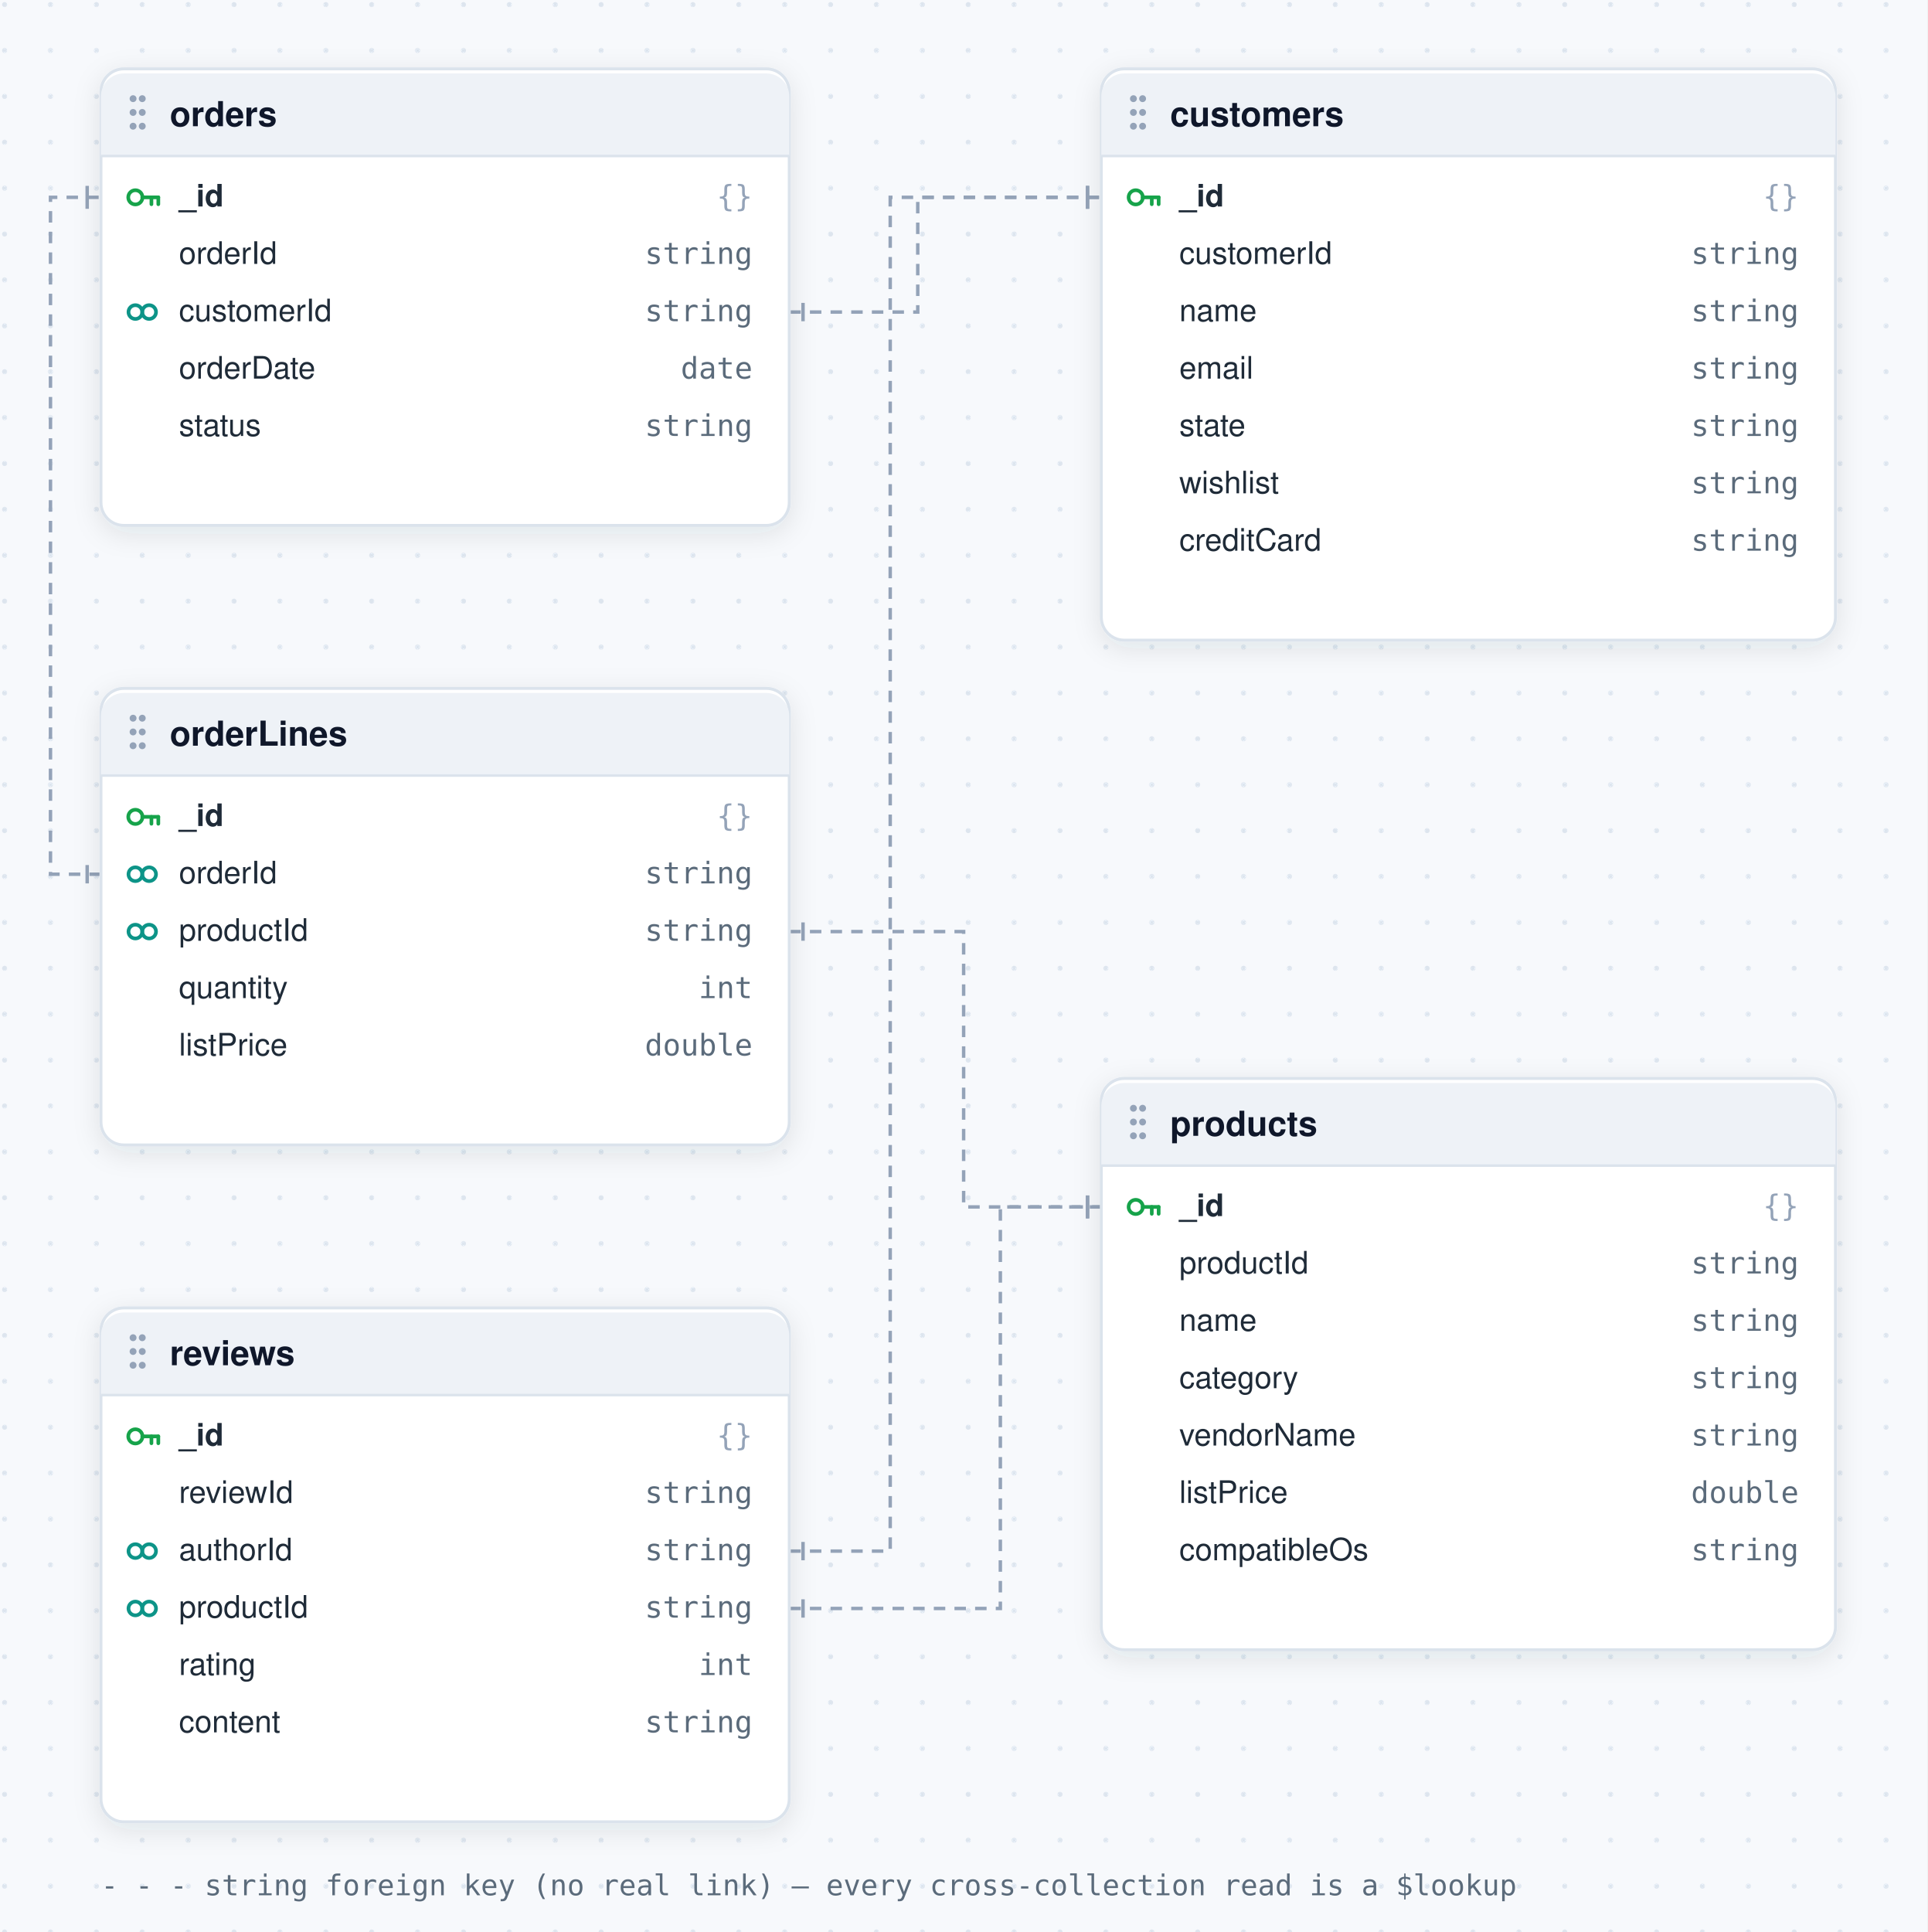
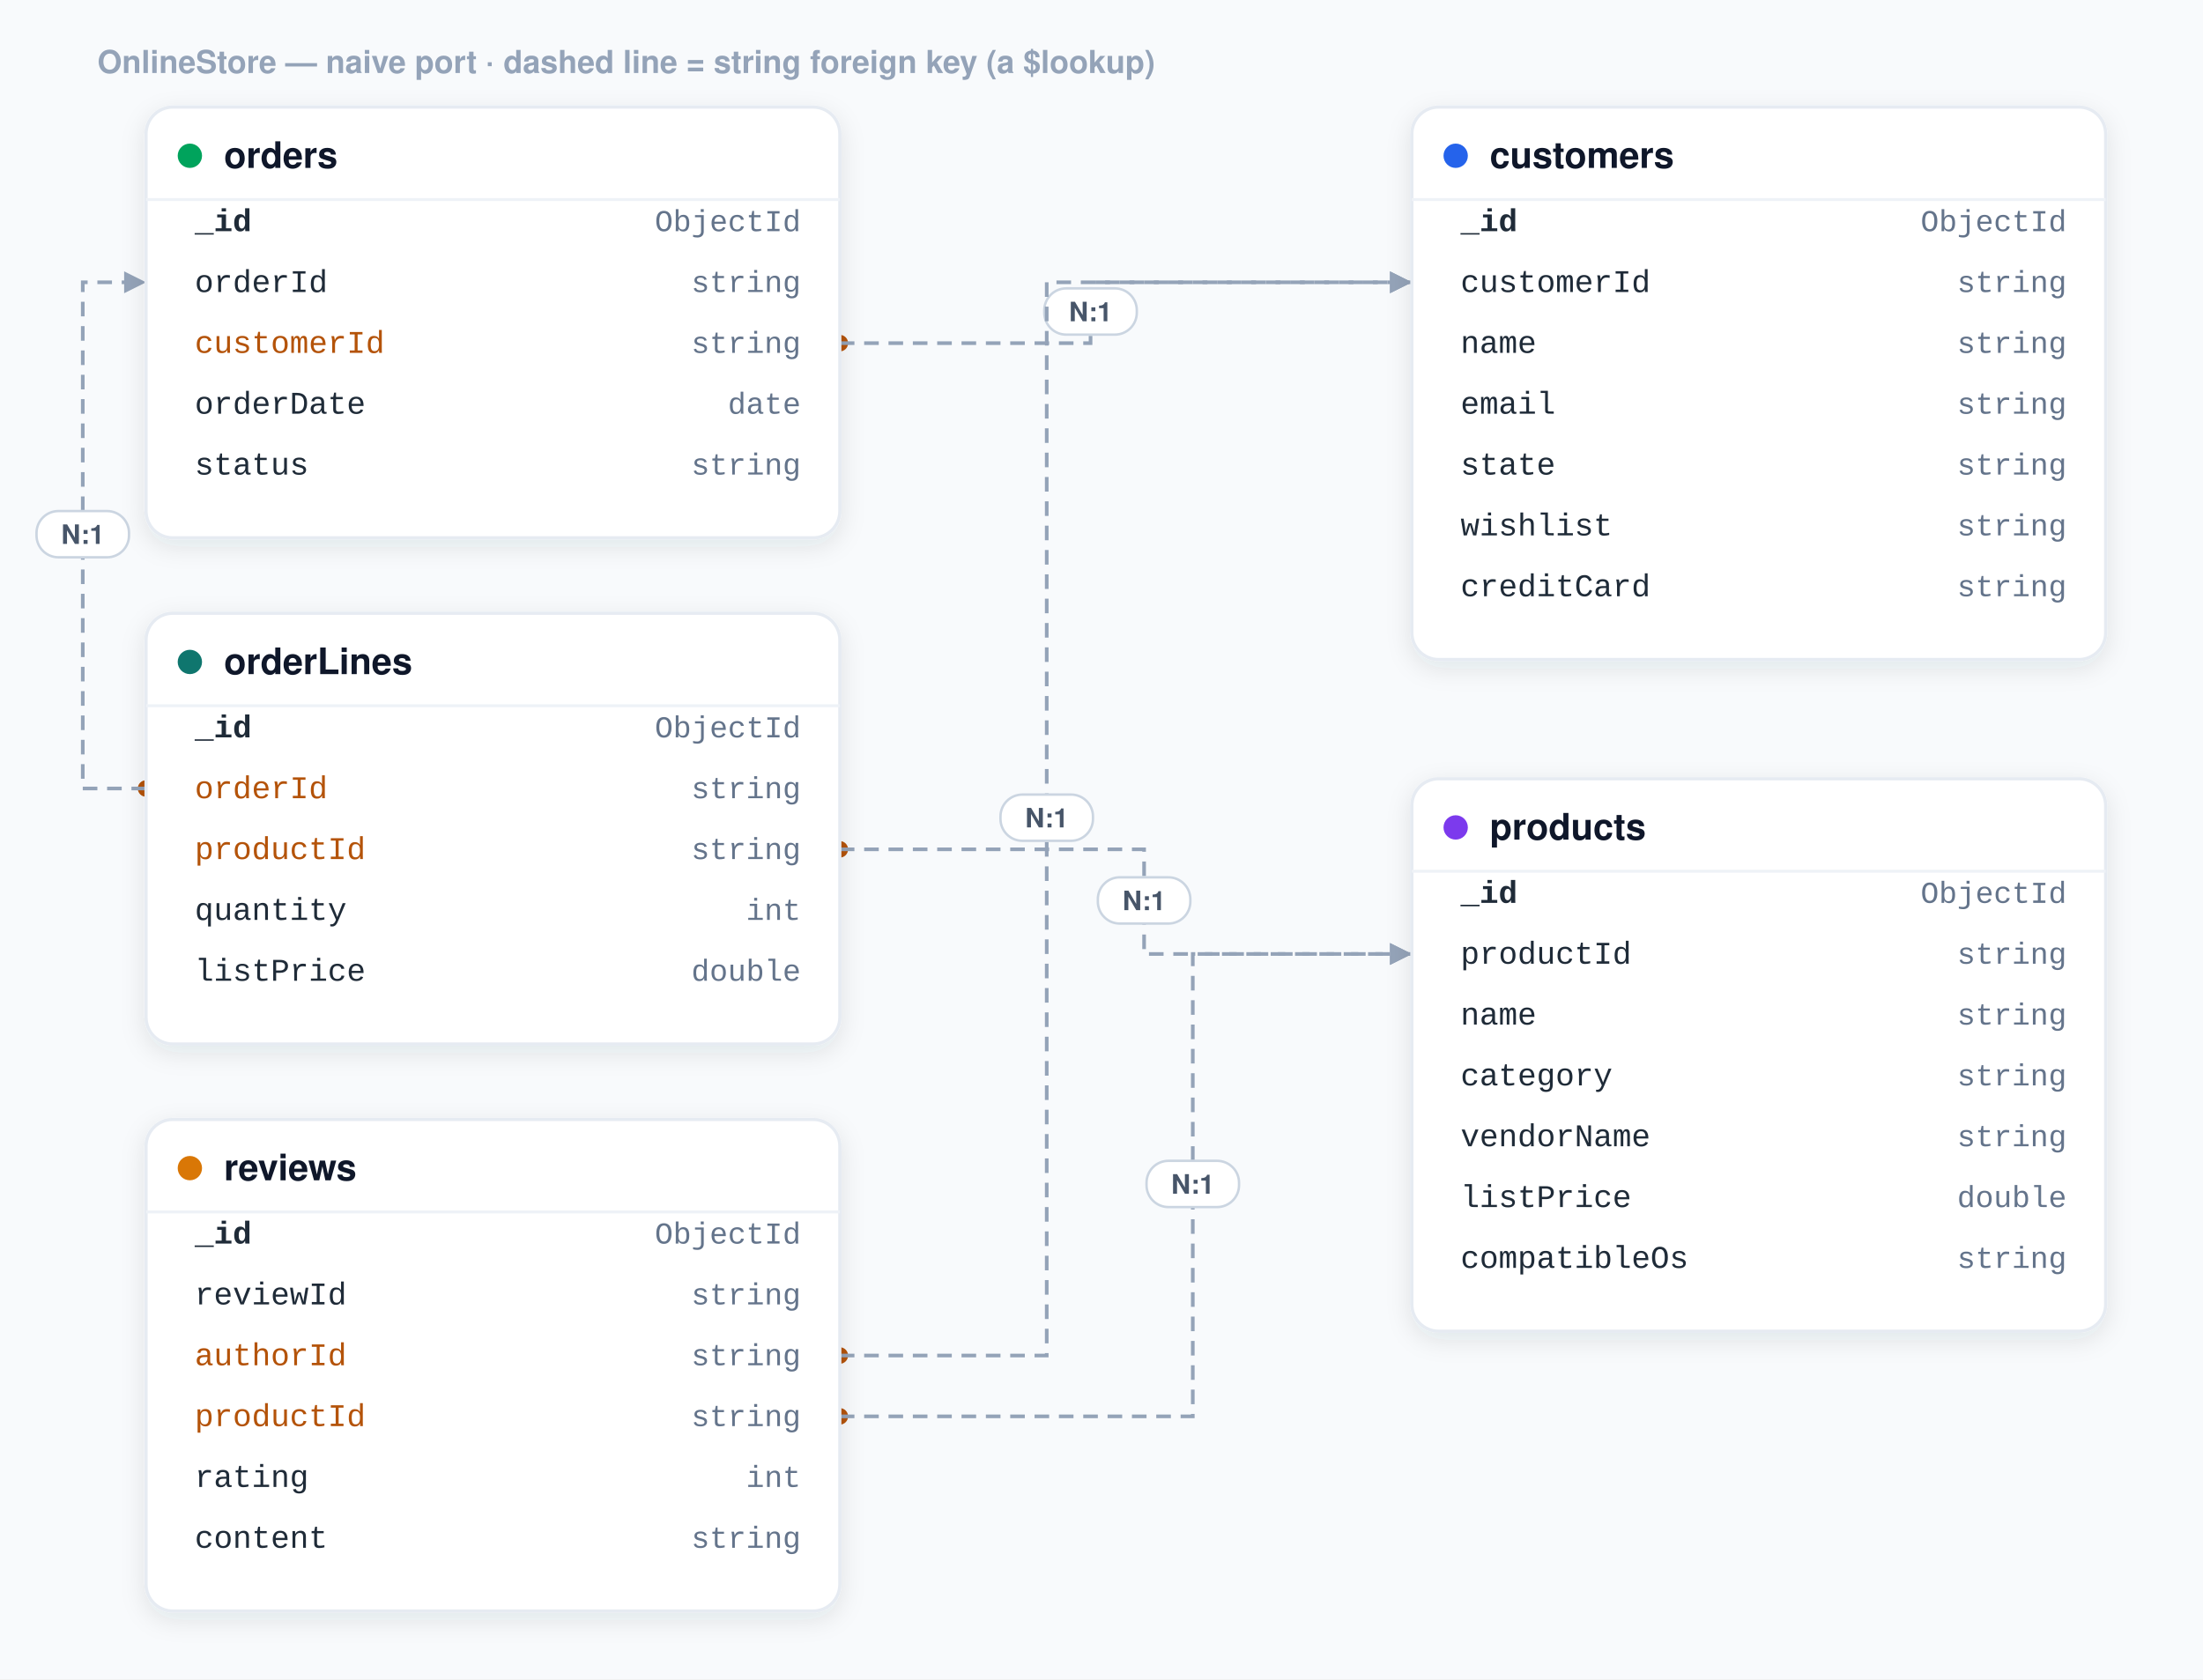
- <svg xmlns="http://www.w3.org/2000/svg" viewBox="0 0 840 842" font-family="'Segoe UI', Helvetica, Arial, sans-serif">
+ <svg xmlns="http://www.w3.org/2000/svg" viewBox="0 0 905 690" font-family="'Segoe UI', Helvetica, Arial, sans-serif">
  <defs>
-     <pattern id="dots" width="20" height="20" patternUnits="userSpaceOnUse">
-       <circle cx="2" cy="2" r="1.1" fill="#dde5ee" />
-     </pattern>
-     <filter id="sh" x="-8%" y="-8%" width="116%" height="124%">
-       <feDropShadow dx="0" dy="3" stdDeviation="6" flood-color="#1e293b" flood-opacity="0.10" />
+     <filter id="sh" x="-8%" y="-8%" width="116%" height="122%">
+       <feDropShadow dx="0" dy="3" stdDeviation="5" flood-color="#1e293b" flood-opacity="0.10" />
    </filter>
  </defs>
-   <rect width="840" height="842" fill="#f7f9fc" />
-   <rect width="840" height="842" fill="url(#dots)" />
-   <path d="M344,136 H400 V86 H480" fill="none" stroke="#94a3b8" stroke-width="1.5" stroke-dasharray="5,4" />
-   <line x1="474" y1="81" x2="474" y2="91" stroke="#94a3b8" stroke-width="1.5" />
-   <line x1="350" y1="132" x2="350" y2="140" stroke="#94a3b8" stroke-width="1.5" />
-   <path d="M44,381 H22 V86 H44" fill="none" stroke="#94a3b8" stroke-width="1.5" stroke-dasharray="5,4" />
-   <line x1="38" y1="81" x2="38" y2="91" stroke="#94a3b8" stroke-width="1.5" />
-   <line x1="38" y1="377" x2="38" y2="385" stroke="#94a3b8" stroke-width="1.5" />
-   <path d="M344,406 H420 V526 H480" fill="none" stroke="#94a3b8" stroke-width="1.5" stroke-dasharray="5,4" />
-   <line x1="474" y1="521" x2="474" y2="531" stroke="#94a3b8" stroke-width="1.5" />
-   <line x1="350" y1="402" x2="350" y2="410" stroke="#94a3b8" stroke-width="1.5" />
-   <path d="M344,676 H388 V86 H480" fill="none" stroke="#94a3b8" stroke-width="1.5" stroke-dasharray="5,4" />
-   <line x1="474" y1="81" x2="474" y2="91" stroke="#94a3b8" stroke-width="1.5" />
-   <line x1="350" y1="672" x2="350" y2="680" stroke="#94a3b8" stroke-width="1.5" />
-   <path d="M344,701 H436 V526 H480" fill="none" stroke="#94a3b8" stroke-width="1.5" stroke-dasharray="5,4" />
-   <line x1="474" y1="521" x2="474" y2="531" stroke="#94a3b8" stroke-width="1.5" />
-   <line x1="350" y1="697" x2="350" y2="705" stroke="#94a3b8" stroke-width="1.5" />
-   <g filter="url(#sh)">
-     <rect x="44" y="30" width="300" height="199" rx="10" fill="#ffffff" stroke="#dbe3ec" stroke-width="1.3" />
-   </g>
-   <path d="M44,42 a10,10 0 0 1 10,-10 h280 a10,10 0 0 1 10,10 v26 h-300 z" fill="#eef2f7" />
-   <line x1="44" y1="68" x2="344" y2="68" stroke="#dbe3ec" stroke-width="1.1" />
-   <circle cx="58" cy="43" r="1.5" fill="#94a3b8" />
-   <circle cx="58" cy="49" r="1.5" fill="#94a3b8" />
-   <circle cx="58" cy="55" r="1.5" fill="#94a3b8" />
-   <circle cx="62" cy="43" r="1.5" fill="#94a3b8" />
-   <circle cx="62" cy="49" r="1.5" fill="#94a3b8" />
-   <circle cx="62" cy="55" r="1.5" fill="#94a3b8" />
-   <text x="74" y="55" font-size="15" font-weight="700" fill="#0f172a">orders</text>
-   <g stroke="#16a34a" stroke-width="1.6" fill="none" stroke-linecap="round">
-     <circle cx="59" cy="86" r="3.1" />
-     <line x1="62" y1="86" x2="69" y2="86" />
-     <line x1="66" y1="86" x2="66" y2="89" />
-     <line x1="69" y1="86" x2="69" y2="89" />
-   </g>
-   <text x="78" y="90" font-size="13.5" font-weight="600" fill="#1f2b38">_id</text>
-   <text x="328" y="90" font-size="13" text-anchor="end" font-family="Consolas,monospace" fill="#94a3b8">{}</text>
-   <text x="78" y="115" font-size="13.5" font-weight="500" fill="#1f2b38">orderId</text>
-   <text x="328" y="115" font-size="13" text-anchor="end" font-family="Consolas,monospace" fill="#5b6b7b">string</text>
-   <g stroke="#0d9488" stroke-width="1.6" fill="none">
-     <circle cx="59" cy="136" r="3" />
-     <circle cx="65" cy="136" r="3" />
-   </g>
-   <text x="78" y="140" font-size="13.5" font-weight="500" fill="#1f2b38">customerId</text>
-   <text x="328" y="140" font-size="13" text-anchor="end" font-family="Consolas,monospace" fill="#5b6b7b">string</text>
-   <text x="78" y="165" font-size="13.5" font-weight="500" fill="#1f2b38">orderDate</text>
-   <text x="328" y="165" font-size="13" text-anchor="end" font-family="Consolas,monospace" fill="#5b6b7b">date</text>
-   <text x="78" y="190" font-size="13.5" font-weight="500" fill="#1f2b38">status</text>
-   <text x="328" y="190" font-size="13" text-anchor="end" font-family="Consolas,monospace" fill="#5b6b7b">string</text>
-   <g filter="url(#sh)">
-     <rect x="44" y="300" width="300" height="199" rx="10" fill="#ffffff" stroke="#dbe3ec" stroke-width="1.3" />
-   </g>
-   <path d="M44,312 a10,10 0 0 1 10,-10 h280 a10,10 0 0 1 10,10 v26 h-300 z" fill="#eef2f7" />
-   <line x1="44" y1="338" x2="344" y2="338" stroke="#dbe3ec" stroke-width="1.1" />
-   <circle cx="58" cy="313" r="1.5" fill="#94a3b8" />
-   <circle cx="58" cy="319" r="1.5" fill="#94a3b8" />
-   <circle cx="58" cy="325" r="1.5" fill="#94a3b8" />
-   <circle cx="62" cy="313" r="1.5" fill="#94a3b8" />
-   <circle cx="62" cy="319" r="1.5" fill="#94a3b8" />
-   <circle cx="62" cy="325" r="1.5" fill="#94a3b8" />
-   <text x="74" y="325" font-size="15" font-weight="700" fill="#0f172a">orderLines</text>
-   <g stroke="#16a34a" stroke-width="1.6" fill="none" stroke-linecap="round">
-     <circle cx="59" cy="356" r="3.1" />
-     <line x1="62" y1="356" x2="69" y2="356" />
-     <line x1="66" y1="356" x2="66" y2="359" />
-     <line x1="69" y1="356" x2="69" y2="359" />
-   </g>
-   <text x="78" y="360" font-size="13.5" font-weight="600" fill="#1f2b38">_id</text>
-   <text x="328" y="360" font-size="13" text-anchor="end" font-family="Consolas,monospace" fill="#94a3b8">{}</text>
-   <g stroke="#0d9488" stroke-width="1.6" fill="none">
-     <circle cx="59" cy="381" r="3" />
-     <circle cx="65" cy="381" r="3" />
-   </g>
-   <text x="78" y="385" font-size="13.5" font-weight="500" fill="#1f2b38">orderId</text>
-   <text x="328" y="385" font-size="13" text-anchor="end" font-family="Consolas,monospace" fill="#5b6b7b">string</text>
-   <g stroke="#0d9488" stroke-width="1.6" fill="none">
-     <circle cx="59" cy="406" r="3" />
-     <circle cx="65" cy="406" r="3" />
-   </g>
-   <text x="78" y="410" font-size="13.5" font-weight="500" fill="#1f2b38">productId</text>
-   <text x="328" y="410" font-size="13" text-anchor="end" font-family="Consolas,monospace" fill="#5b6b7b">string</text>
-   <text x="78" y="435" font-size="13.5" font-weight="500" fill="#1f2b38">quantity</text>
-   <text x="328" y="435" font-size="13" text-anchor="end" font-family="Consolas,monospace" fill="#5b6b7b">int</text>
-   <text x="78" y="460" font-size="13.5" font-weight="500" fill="#1f2b38">listPrice</text>
-   <text x="328" y="460" font-size="13" text-anchor="end" font-family="Consolas,monospace" fill="#5b6b7b">double</text>
-   <g filter="url(#sh)">
-     <rect x="44" y="570" width="300" height="224" rx="10" fill="#ffffff" stroke="#dbe3ec" stroke-width="1.3" />
-   </g>
-   <path d="M44,582 a10,10 0 0 1 10,-10 h280 a10,10 0 0 1 10,10 v26 h-300 z" fill="#eef2f7" />
-   <line x1="44" y1="608" x2="344" y2="608" stroke="#dbe3ec" stroke-width="1.1" />
-   <circle cx="58" cy="583" r="1.5" fill="#94a3b8" />
-   <circle cx="58" cy="589" r="1.5" fill="#94a3b8" />
-   <circle cx="58" cy="595" r="1.5" fill="#94a3b8" />
-   <circle cx="62" cy="583" r="1.5" fill="#94a3b8" />
-   <circle cx="62" cy="589" r="1.5" fill="#94a3b8" />
-   <circle cx="62" cy="595" r="1.5" fill="#94a3b8" />
-   <text x="74" y="595" font-size="15" font-weight="700" fill="#0f172a">reviews</text>
-   <g stroke="#16a34a" stroke-width="1.6" fill="none" stroke-linecap="round">
-     <circle cx="59" cy="626" r="3.1" />
-     <line x1="62" y1="626" x2="69" y2="626" />
-     <line x1="66" y1="626" x2="66" y2="629" />
-     <line x1="69" y1="626" x2="69" y2="629" />
-   </g>
-   <text x="78" y="630" font-size="13.5" font-weight="600" fill="#1f2b38">_id</text>
-   <text x="328" y="630" font-size="13" text-anchor="end" font-family="Consolas,monospace" fill="#94a3b8">{}</text>
-   <text x="78" y="655" font-size="13.5" font-weight="500" fill="#1f2b38">reviewId</text>
-   <text x="328" y="655" font-size="13" text-anchor="end" font-family="Consolas,monospace" fill="#5b6b7b">string</text>
-   <g stroke="#0d9488" stroke-width="1.6" fill="none">
-     <circle cx="59" cy="676" r="3" />
-     <circle cx="65" cy="676" r="3" />
-   </g>
-   <text x="78" y="680" font-size="13.5" font-weight="500" fill="#1f2b38">authorId</text>
-   <text x="328" y="680" font-size="13" text-anchor="end" font-family="Consolas,monospace" fill="#5b6b7b">string</text>
-   <g stroke="#0d9488" stroke-width="1.6" fill="none">
-     <circle cx="59" cy="701" r="3" />
-     <circle cx="65" cy="701" r="3" />
-   </g>
-   <text x="78" y="705" font-size="13.5" font-weight="500" fill="#1f2b38">productId</text>
-   <text x="328" y="705" font-size="13" text-anchor="end" font-family="Consolas,monospace" fill="#5b6b7b">string</text>
-   <text x="78" y="730" font-size="13.5" font-weight="500" fill="#1f2b38">rating</text>
-   <text x="328" y="730" font-size="13" text-anchor="end" font-family="Consolas,monospace" fill="#5b6b7b">int</text>
-   <text x="78" y="755" font-size="13.5" font-weight="500" fill="#1f2b38">content</text>
-   <text x="328" y="755" font-size="13" text-anchor="end" font-family="Consolas,monospace" fill="#5b6b7b">string</text>
-   <g filter="url(#sh)">
-     <rect x="480" y="30" width="320" height="249" rx="10" fill="#ffffff" stroke="#dbe3ec" stroke-width="1.3" />
-   </g>
-   <path d="M480,42 a10,10 0 0 1 10,-10 h300 a10,10 0 0 1 10,10 v26 h-320 z" fill="#eef2f7" />
-   <line x1="480" y1="68" x2="800" y2="68" stroke="#dbe3ec" stroke-width="1.1" />
-   <circle cx="494" cy="43" r="1.5" fill="#94a3b8" />
-   <circle cx="494" cy="49" r="1.5" fill="#94a3b8" />
-   <circle cx="494" cy="55" r="1.5" fill="#94a3b8" />
-   <circle cx="498" cy="43" r="1.5" fill="#94a3b8" />
-   <circle cx="498" cy="49" r="1.5" fill="#94a3b8" />
-   <circle cx="498" cy="55" r="1.5" fill="#94a3b8" />
-   <text x="510" y="55" font-size="15" font-weight="700" fill="#0f172a">customers</text>
-   <g stroke="#16a34a" stroke-width="1.6" fill="none" stroke-linecap="round">
-     <circle cx="495" cy="86" r="3.1" />
-     <line x1="498" y1="86" x2="505" y2="86" />
-     <line x1="502" y1="86" x2="502" y2="89" />
-     <line x1="505" y1="86" x2="505" y2="89" />
-   </g>
-   <text x="514" y="90" font-size="13.5" font-weight="600" fill="#1f2b38">_id</text>
-   <text x="784" y="90" font-size="13" text-anchor="end" font-family="Consolas,monospace" fill="#94a3b8">{}</text>
-   <text x="514" y="115" font-size="13.5" font-weight="500" fill="#1f2b38">customerId</text>
-   <text x="784" y="115" font-size="13" text-anchor="end" font-family="Consolas,monospace" fill="#5b6b7b">string</text>
-   <text x="514" y="140" font-size="13.5" font-weight="500" fill="#1f2b38">name</text>
-   <text x="784" y="140" font-size="13" text-anchor="end" font-family="Consolas,monospace" fill="#5b6b7b">string</text>
-   <text x="514" y="165" font-size="13.5" font-weight="500" fill="#1f2b38">email</text>
-   <text x="784" y="165" font-size="13" text-anchor="end" font-family="Consolas,monospace" fill="#5b6b7b">string</text>
-   <text x="514" y="190" font-size="13.5" font-weight="500" fill="#1f2b38">state</text>
-   <text x="784" y="190" font-size="13" text-anchor="end" font-family="Consolas,monospace" fill="#5b6b7b">string</text>
-   <text x="514" y="215" font-size="13.5" font-weight="500" fill="#1f2b38">wishlist</text>
-   <text x="784" y="215" font-size="13" text-anchor="end" font-family="Consolas,monospace" fill="#5b6b7b">string</text>
-   <text x="514" y="240" font-size="13.5" font-weight="500" fill="#1f2b38">creditCard</text>
-   <text x="784" y="240" font-size="13" text-anchor="end" font-family="Consolas,monospace" fill="#5b6b7b">string</text>
-   <g filter="url(#sh)">
-     <rect x="480" y="470" width="320" height="249" rx="10" fill="#ffffff" stroke="#dbe3ec" stroke-width="1.3" />
-   </g>
-   <path d="M480,482 a10,10 0 0 1 10,-10 h300 a10,10 0 0 1 10,10 v26 h-320 z" fill="#eef2f7" />
-   <line x1="480" y1="508" x2="800" y2="508" stroke="#dbe3ec" stroke-width="1.1" />
-   <circle cx="494" cy="483" r="1.5" fill="#94a3b8" />
-   <circle cx="494" cy="489" r="1.5" fill="#94a3b8" />
-   <circle cx="494" cy="495" r="1.5" fill="#94a3b8" />
-   <circle cx="498" cy="483" r="1.5" fill="#94a3b8" />
-   <circle cx="498" cy="489" r="1.5" fill="#94a3b8" />
-   <circle cx="498" cy="495" r="1.5" fill="#94a3b8" />
-   <text x="510" y="495" font-size="15" font-weight="700" fill="#0f172a">products</text>
-   <g stroke="#16a34a" stroke-width="1.6" fill="none" stroke-linecap="round">
-     <circle cx="495" cy="526" r="3.1" />
-     <line x1="498" y1="526" x2="505" y2="526" />
-     <line x1="502" y1="526" x2="502" y2="529" />
-     <line x1="505" y1="526" x2="505" y2="529" />
-   </g>
-   <text x="514" y="530" font-size="13.5" font-weight="600" fill="#1f2b38">_id</text>
-   <text x="784" y="530" font-size="13" text-anchor="end" font-family="Consolas,monospace" fill="#94a3b8">{}</text>
-   <text x="514" y="555" font-size="13.5" font-weight="500" fill="#1f2b38">productId</text>
-   <text x="784" y="555" font-size="13" text-anchor="end" font-family="Consolas,monospace" fill="#5b6b7b">string</text>
-   <text x="514" y="580" font-size="13.5" font-weight="500" fill="#1f2b38">name</text>
-   <text x="784" y="580" font-size="13" text-anchor="end" font-family="Consolas,monospace" fill="#5b6b7b">string</text>
-   <text x="514" y="605" font-size="13.5" font-weight="500" fill="#1f2b38">category</text>
-   <text x="784" y="605" font-size="13" text-anchor="end" font-family="Consolas,monospace" fill="#5b6b7b">string</text>
-   <text x="514" y="630" font-size="13.5" font-weight="500" fill="#1f2b38">vendorName</text>
-   <text x="784" y="630" font-size="13" text-anchor="end" font-family="Consolas,monospace" fill="#5b6b7b">string</text>
-   <text x="514" y="655" font-size="13.5" font-weight="500" fill="#1f2b38">listPrice</text>
-   <text x="784" y="655" font-size="13" text-anchor="end" font-family="Consolas,monospace" fill="#5b6b7b">double</text>
-   <text x="514" y="680" font-size="13.5" font-weight="500" fill="#1f2b38">compatibleOs</text>
-   <text x="784" y="680" font-size="13" text-anchor="end" font-family="Consolas,monospace" fill="#5b6b7b">string</text>
-   <text x="44" y="826" font-size="12.5" font-family="Consolas,monospace" fill="#5b6b7b">- - - string foreign key (no real link) — every cross-collection read is a $lookup</text>
+   <rect width="905" height="690" fill="#f8fafc" />
+   <text x="40" y="30" font-size="13" font-family="'Segoe UI', Helvetica, Arial, sans-serif" fill="#94a3b8" font-weight="600">OnlineStore — naive port  ·  dashed line = string foreign key (a $lookup)</text>
+   <circle cx="345" cy="141" r="3.4" fill="#b45309" />
+   <path d="M345,141 H448 V116 H580" fill="none" stroke="#94a3b8" stroke-width="1.5" stroke-dasharray="6,4" />
+   <path d="M580,116 l-9,-4.5 l0,9 z" fill="#94a3b8" />
+   <rect x="429" y="118.5" width="38" height="19" rx="9" fill="#fff" stroke="#cbd5e1" stroke-width="1" />
+   <text x="448" y="132" font-size="11" font-weight="700" text-anchor="middle" fill="#475569" font-family="'Segoe UI', Helvetica, Arial, sans-serif">N:1</text>
+   <circle cx="60" cy="324" r="3.4" fill="#b45309" />
+   <path d="M60,324 H34 V116 H60" fill="none" stroke="#94a3b8" stroke-width="1.5" stroke-dasharray="6,4" />
+   <path d="M60,116 l-9,-4.5 l0,9 z" fill="#94a3b8" />
+   <rect x="15" y="210" width="38" height="19" rx="9" fill="#fff" stroke="#cbd5e1" stroke-width="1" />
+   <text x="34" y="223.5" font-size="11" font-weight="700" text-anchor="middle" fill="#475569" font-family="'Segoe UI', Helvetica, Arial, sans-serif">N:1</text>
+   <circle cx="345" cy="349" r="3.4" fill="#b45309" />
+   <path d="M345,349 H470 V392 H580" fill="none" stroke="#94a3b8" stroke-width="1.5" stroke-dasharray="6,4" />
+   <path d="M580,392 l-9,-4.5 l0,9 z" fill="#94a3b8" />
+   <rect x="451" y="360.5" width="38" height="19" rx="9" fill="#fff" stroke="#cbd5e1" stroke-width="1" />
+   <text x="470" y="374" font-size="11" font-weight="700" text-anchor="middle" fill="#475569" font-family="'Segoe UI', Helvetica, Arial, sans-serif">N:1</text>
+   <circle cx="345" cy="557" r="3.4" fill="#b45309" />
+   <path d="M345,557 H430 V116 H580" fill="none" stroke="#94a3b8" stroke-width="1.5" stroke-dasharray="6,4" />
+   <path d="M580,116 l-9,-4.5 l0,9 z" fill="#94a3b8" />
+   <rect x="411" y="326.5" width="38" height="19" rx="9" fill="#fff" stroke="#cbd5e1" stroke-width="1" />
+   <text x="430" y="340" font-size="11" font-weight="700" text-anchor="middle" fill="#475569" font-family="'Segoe UI', Helvetica, Arial, sans-serif">N:1</text>
+   <circle cx="345" cy="582" r="3.4" fill="#b45309" />
+   <path d="M345,582 H490 V392 H580" fill="none" stroke="#94a3b8" stroke-width="1.5" stroke-dasharray="6,4" />
+   <path d="M580,392 l-9,-4.5 l0,9 z" fill="#94a3b8" />
+   <rect x="471" y="477" width="38" height="19" rx="9" fill="#fff" stroke="#cbd5e1" stroke-width="1" />
+   <text x="490" y="490.5" font-size="11" font-weight="700" text-anchor="middle" fill="#475569" font-family="'Segoe UI', Helvetica, Arial, sans-serif">N:1</text>
+   <rect x="60" y="44" width="285" height="177" rx="11" fill="#ffffff" stroke="#e6ebf2" stroke-width="1.3" filter="url(#sh)" />
+   <circle cx="78" cy="64" r="5" fill="#00a35c" />
+   <text x="92" y="69" font-size="15" font-weight="800" fill="#0f172a" font-family="'Segoe UI', Helvetica, Arial, sans-serif">orders</text>
+   <line x1="60" y1="82" x2="345" y2="82" stroke="#eef2f7" stroke-width="1.2" />
+   <text x="80" y="95" font-size="13" font-family="Consolas, 'Courier New', monospace" font-weight="700" fill="#1f2b38">_id</text>
+   <text x="329" y="95" font-size="12.5" font-family="Consolas, 'Courier New', monospace" text-anchor="end" fill="#64748b">ObjectId</text>
+   <text x="80" y="120" font-size="13" font-family="Consolas, 'Courier New', monospace" font-weight="500" fill="#1f2b38">orderId</text>
+   <text x="329" y="120" font-size="12.5" font-family="Consolas, 'Courier New', monospace" text-anchor="end" fill="#64748b">string</text>
+   <text x="80" y="145" font-size="13" font-family="Consolas, 'Courier New', monospace" font-weight="500" fill="#b45309">customerId</text>
+   <text x="329" y="145" font-size="12.5" font-family="Consolas, 'Courier New', monospace" text-anchor="end" fill="#64748b">string</text>
+   <text x="80" y="170" font-size="13" font-family="Consolas, 'Courier New', monospace" font-weight="500" fill="#1f2b38">orderDate</text>
+   <text x="329" y="170" font-size="12.5" font-family="Consolas, 'Courier New', monospace" text-anchor="end" fill="#64748b">date</text>
+   <text x="80" y="195" font-size="13" font-family="Consolas, 'Courier New', monospace" font-weight="500" fill="#1f2b38">status</text>
+   <text x="329" y="195" font-size="12.5" font-family="Consolas, 'Courier New', monospace" text-anchor="end" fill="#64748b">string</text>
+   <rect x="60" y="252" width="285" height="177" rx="11" fill="#ffffff" stroke="#e6ebf2" stroke-width="1.3" filter="url(#sh)" />
+   <circle cx="78" cy="272" r="5" fill="#0f766e" />
+   <text x="92" y="277" font-size="15" font-weight="800" fill="#0f172a" font-family="'Segoe UI', Helvetica, Arial, sans-serif">orderLines</text>
+   <line x1="60" y1="290" x2="345" y2="290" stroke="#eef2f7" stroke-width="1.2" />
+   <text x="80" y="303" font-size="13" font-family="Consolas, 'Courier New', monospace" font-weight="700" fill="#1f2b38">_id</text>
+   <text x="329" y="303" font-size="12.5" font-family="Consolas, 'Courier New', monospace" text-anchor="end" fill="#64748b">ObjectId</text>
+   <text x="80" y="328" font-size="13" font-family="Consolas, 'Courier New', monospace" font-weight="500" fill="#b45309">orderId</text>
+   <text x="329" y="328" font-size="12.5" font-family="Consolas, 'Courier New', monospace" text-anchor="end" fill="#64748b">string</text>
+   <text x="80" y="353" font-size="13" font-family="Consolas, 'Courier New', monospace" font-weight="500" fill="#b45309">productId</text>
+   <text x="329" y="353" font-size="12.5" font-family="Consolas, 'Courier New', monospace" text-anchor="end" fill="#64748b">string</text>
+   <text x="80" y="378" font-size="13" font-family="Consolas, 'Courier New', monospace" font-weight="500" fill="#1f2b38">quantity</text>
+   <text x="329" y="378" font-size="12.5" font-family="Consolas, 'Courier New', monospace" text-anchor="end" fill="#64748b">int</text>
+   <text x="80" y="403" font-size="13" font-family="Consolas, 'Courier New', monospace" font-weight="500" fill="#1f2b38">listPrice</text>
+   <text x="329" y="403" font-size="12.5" font-family="Consolas, 'Courier New', monospace" text-anchor="end" fill="#64748b">double</text>
+   <rect x="60" y="460" width="285" height="202" rx="11" fill="#ffffff" stroke="#e6ebf2" stroke-width="1.3" filter="url(#sh)" />
+   <circle cx="78" cy="480" r="5" fill="#d97706" />
+   <text x="92" y="485" font-size="15" font-weight="800" fill="#0f172a" font-family="'Segoe UI', Helvetica, Arial, sans-serif">reviews</text>
+   <line x1="60" y1="498" x2="345" y2="498" stroke="#eef2f7" stroke-width="1.2" />
+   <text x="80" y="511" font-size="13" font-family="Consolas, 'Courier New', monospace" font-weight="700" fill="#1f2b38">_id</text>
+   <text x="329" y="511" font-size="12.5" font-family="Consolas, 'Courier New', monospace" text-anchor="end" fill="#64748b">ObjectId</text>
+   <text x="80" y="536" font-size="13" font-family="Consolas, 'Courier New', monospace" font-weight="500" fill="#1f2b38">reviewId</text>
+   <text x="329" y="536" font-size="12.5" font-family="Consolas, 'Courier New', monospace" text-anchor="end" fill="#64748b">string</text>
+   <text x="80" y="561" font-size="13" font-family="Consolas, 'Courier New', monospace" font-weight="500" fill="#b45309">authorId</text>
+   <text x="329" y="561" font-size="12.5" font-family="Consolas, 'Courier New', monospace" text-anchor="end" fill="#64748b">string</text>
+   <text x="80" y="586" font-size="13" font-family="Consolas, 'Courier New', monospace" font-weight="500" fill="#b45309">productId</text>
+   <text x="329" y="586" font-size="12.5" font-family="Consolas, 'Courier New', monospace" text-anchor="end" fill="#64748b">string</text>
+   <text x="80" y="611" font-size="13" font-family="Consolas, 'Courier New', monospace" font-weight="500" fill="#1f2b38">rating</text>
+   <text x="329" y="611" font-size="12.5" font-family="Consolas, 'Courier New', monospace" text-anchor="end" fill="#64748b">int</text>
+   <text x="80" y="636" font-size="13" font-family="Consolas, 'Courier New', monospace" font-weight="500" fill="#1f2b38">content</text>
+   <text x="329" y="636" font-size="12.5" font-family="Consolas, 'Courier New', monospace" text-anchor="end" fill="#64748b">string</text>
+   <rect x="580" y="44" width="285" height="227" rx="11" fill="#ffffff" stroke="#e6ebf2" stroke-width="1.3" filter="url(#sh)" />
+   <circle cx="598" cy="64" r="5" fill="#2563eb" />
+   <text x="612" y="69" font-size="15" font-weight="800" fill="#0f172a" font-family="'Segoe UI', Helvetica, Arial, sans-serif">customers</text>
+   <line x1="580" y1="82" x2="865" y2="82" stroke="#eef2f7" stroke-width="1.2" />
+   <text x="600" y="95" font-size="13" font-family="Consolas, 'Courier New', monospace" font-weight="700" fill="#1f2b38">_id</text>
+   <text x="849" y="95" font-size="12.5" font-family="Consolas, 'Courier New', monospace" text-anchor="end" fill="#64748b">ObjectId</text>
+   <text x="600" y="120" font-size="13" font-family="Consolas, 'Courier New', monospace" font-weight="500" fill="#1f2b38">customerId</text>
+   <text x="849" y="120" font-size="12.5" font-family="Consolas, 'Courier New', monospace" text-anchor="end" fill="#64748b">string</text>
+   <text x="600" y="145" font-size="13" font-family="Consolas, 'Courier New', monospace" font-weight="500" fill="#1f2b38">name</text>
+   <text x="849" y="145" font-size="12.5" font-family="Consolas, 'Courier New', monospace" text-anchor="end" fill="#64748b">string</text>
+   <text x="600" y="170" font-size="13" font-family="Consolas, 'Courier New', monospace" font-weight="500" fill="#1f2b38">email</text>
+   <text x="849" y="170" font-size="12.5" font-family="Consolas, 'Courier New', monospace" text-anchor="end" fill="#64748b">string</text>
+   <text x="600" y="195" font-size="13" font-family="Consolas, 'Courier New', monospace" font-weight="500" fill="#1f2b38">state</text>
+   <text x="849" y="195" font-size="12.5" font-family="Consolas, 'Courier New', monospace" text-anchor="end" fill="#64748b">string</text>
+   <text x="600" y="220" font-size="13" font-family="Consolas, 'Courier New', monospace" font-weight="500" fill="#1f2b38">wishlist</text>
+   <text x="849" y="220" font-size="12.5" font-family="Consolas, 'Courier New', monospace" text-anchor="end" fill="#64748b">string</text>
+   <text x="600" y="245" font-size="13" font-family="Consolas, 'Courier New', monospace" font-weight="500" fill="#1f2b38">creditCard</text>
+   <text x="849" y="245" font-size="12.5" font-family="Consolas, 'Courier New', monospace" text-anchor="end" fill="#64748b">string</text>
+   <rect x="580" y="320" width="285" height="227" rx="11" fill="#ffffff" stroke="#e6ebf2" stroke-width="1.3" filter="url(#sh)" />
+   <circle cx="598" cy="340" r="5" fill="#7c3aed" />
+   <text x="612" y="345" font-size="15" font-weight="800" fill="#0f172a" font-family="'Segoe UI', Helvetica, Arial, sans-serif">products</text>
+   <line x1="580" y1="358" x2="865" y2="358" stroke="#eef2f7" stroke-width="1.2" />
+   <text x="600" y="371" font-size="13" font-family="Consolas, 'Courier New', monospace" font-weight="700" fill="#1f2b38">_id</text>
+   <text x="849" y="371" font-size="12.5" font-family="Consolas, 'Courier New', monospace" text-anchor="end" fill="#64748b">ObjectId</text>
+   <text x="600" y="396" font-size="13" font-family="Consolas, 'Courier New', monospace" font-weight="500" fill="#1f2b38">productId</text>
+   <text x="849" y="396" font-size="12.5" font-family="Consolas, 'Courier New', monospace" text-anchor="end" fill="#64748b">string</text>
+   <text x="600" y="421" font-size="13" font-family="Consolas, 'Courier New', monospace" font-weight="500" fill="#1f2b38">name</text>
+   <text x="849" y="421" font-size="12.5" font-family="Consolas, 'Courier New', monospace" text-anchor="end" fill="#64748b">string</text>
+   <text x="600" y="446" font-size="13" font-family="Consolas, 'Courier New', monospace" font-weight="500" fill="#1f2b38">category</text>
+   <text x="849" y="446" font-size="12.5" font-family="Consolas, 'Courier New', monospace" text-anchor="end" fill="#64748b">string</text>
+   <text x="600" y="471" font-size="13" font-family="Consolas, 'Courier New', monospace" font-weight="500" fill="#1f2b38">vendorName</text>
+   <text x="849" y="471" font-size="12.5" font-family="Consolas, 'Courier New', monospace" text-anchor="end" fill="#64748b">string</text>
+   <text x="600" y="496" font-size="13" font-family="Consolas, 'Courier New', monospace" font-weight="500" fill="#1f2b38">listPrice</text>
+   <text x="849" y="496" font-size="12.5" font-family="Consolas, 'Courier New', monospace" text-anchor="end" fill="#64748b">double</text>
+   <text x="600" y="521" font-size="13" font-family="Consolas, 'Courier New', monospace" font-weight="500" fill="#1f2b38">compatibleOs</text>
+   <text x="849" y="521" font-size="12.5" font-family="Consolas, 'Courier New', monospace" text-anchor="end" fill="#64748b">string</text>
</svg>
